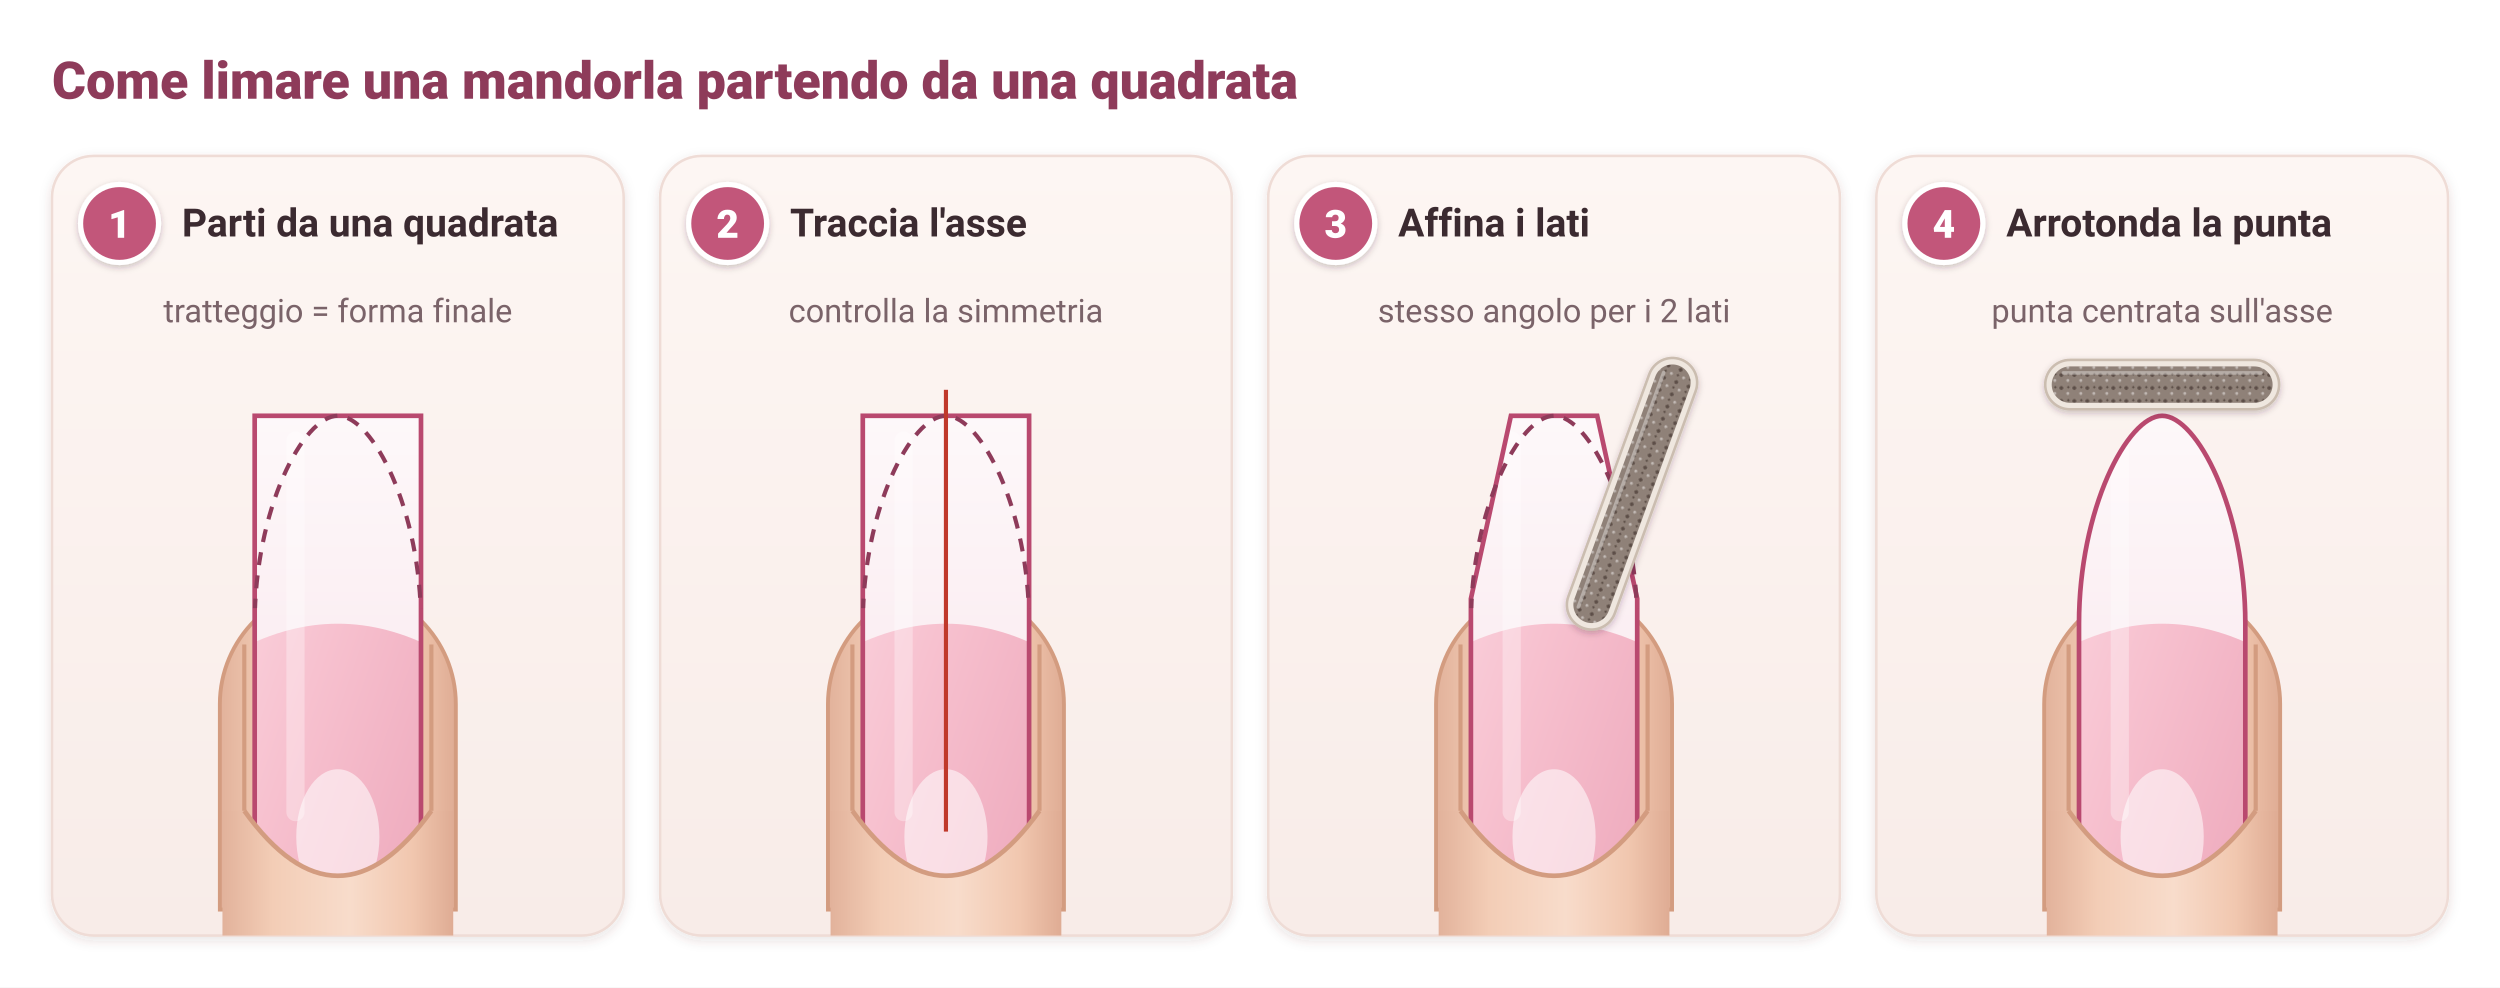
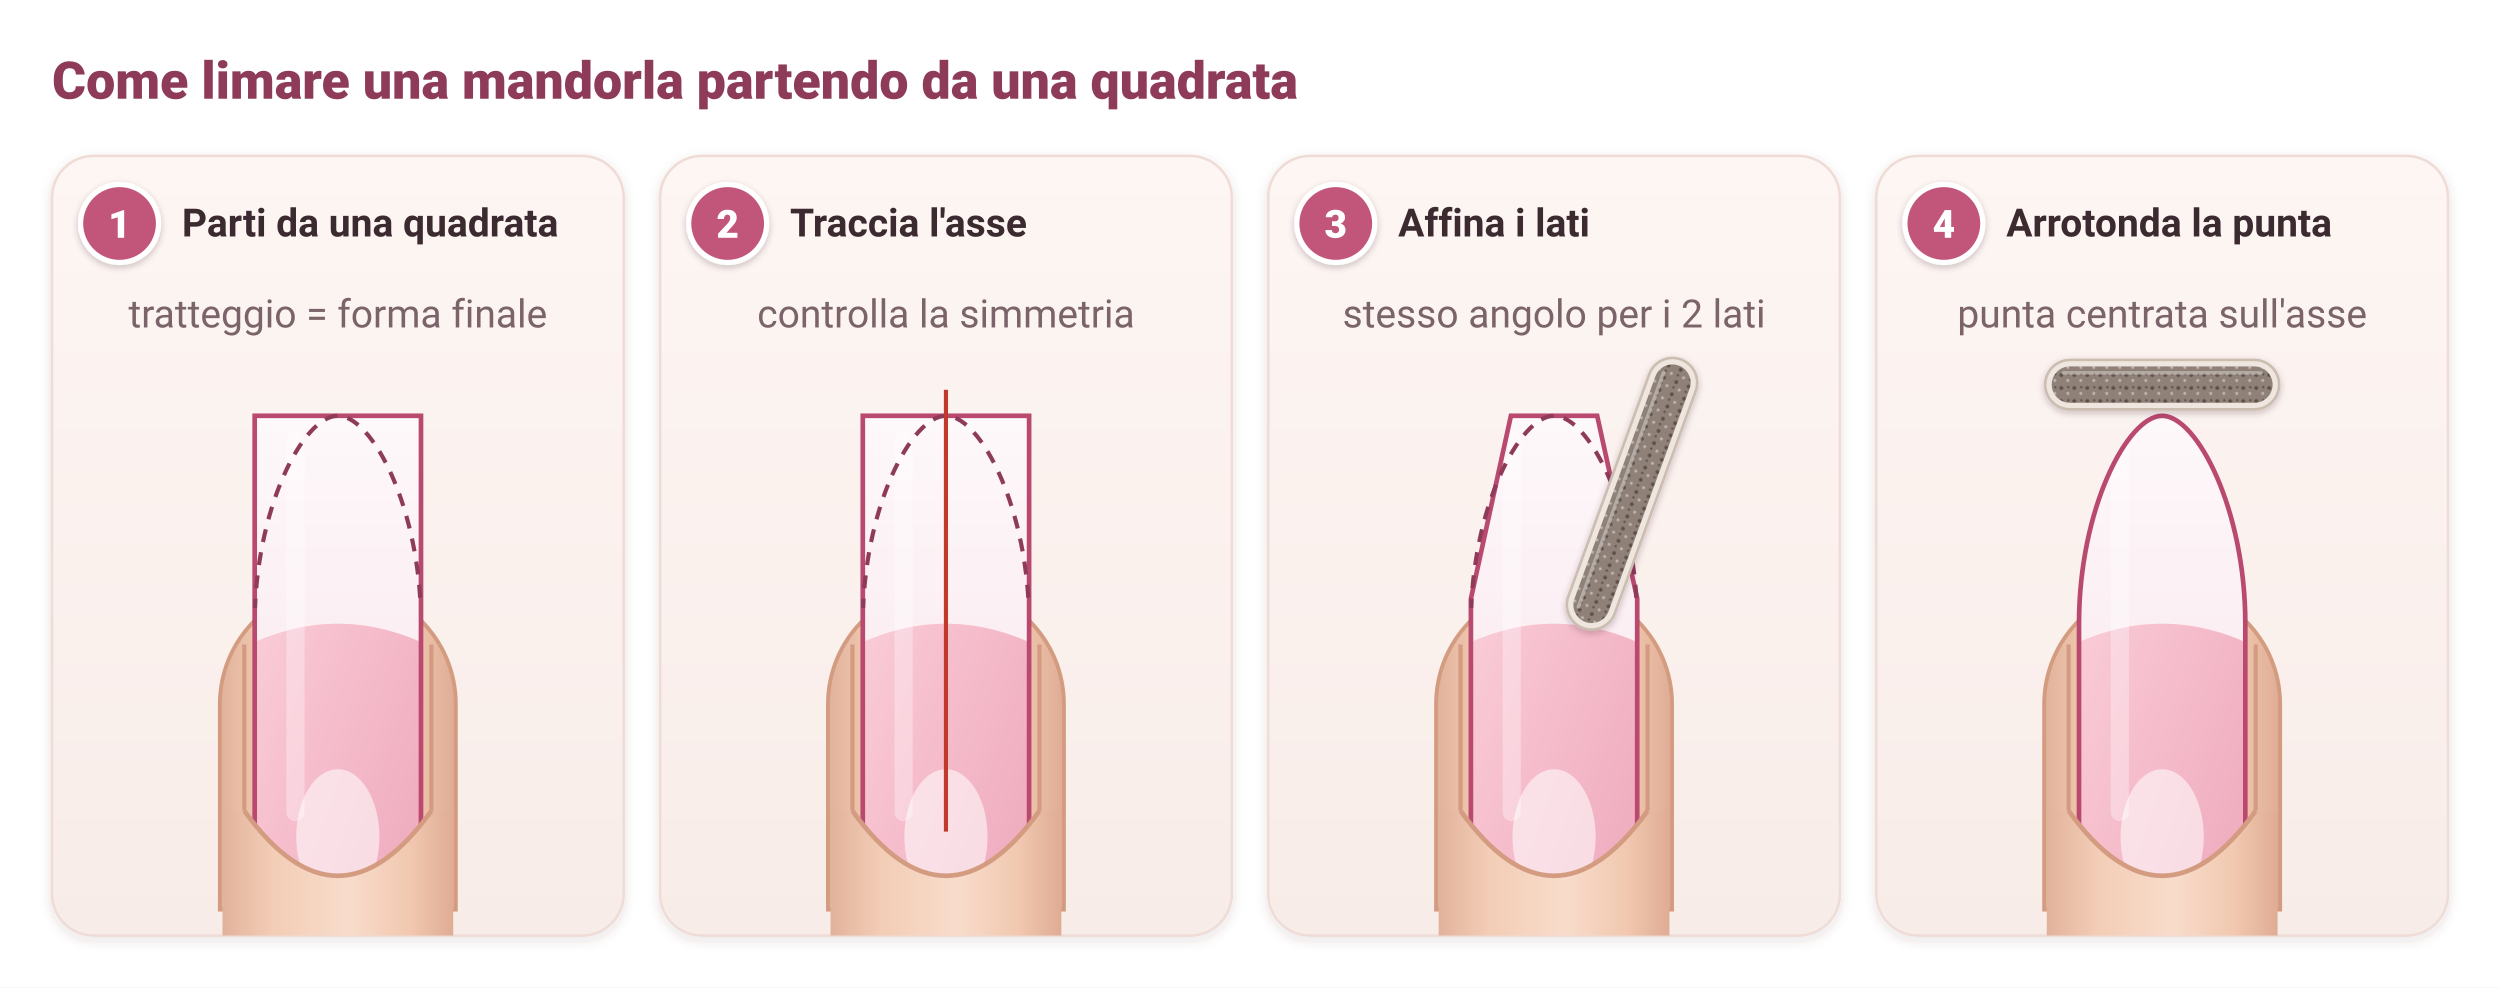
<svg xmlns="http://www.w3.org/2000/svg" viewBox="0 0 962 380" width="962" height="380" font-family="system-ui, -apple-system, 'Segoe UI', Roboto, Arial, sans-serif" role="img">
  <rect width="100%" height="100%" fill="#ffffff" />
  <defs>
    <linearGradient id="nxSkin" x1="0" y1="0" x2="1" y2="0">
      <stop offset="0" stop-color="#e2b29b" />
      <stop offset=".22" stop-color="#f3cdb6" />
      <stop offset=".55" stop-color="#f8dccb" />
      <stop offset=".82" stop-color="#f1c7af" />
      <stop offset="1" stop-color="#dfac94" />
    </linearGradient>
    <linearGradient id="nxNail" x1="0" y1="0" x2="1" y2="1">
      <stop offset="0" stop-color="#fbd6e0" />
      <stop offset=".45" stop-color="#f7c1cf" />
      <stop offset="1" stop-color="#eeaabd" />
    </linearGradient>
    <linearGradient id="nxFree" x1="0" y1="0" x2="0" y2="1">
      <stop offset="0" stop-color="#ffffff" />
      <stop offset="1" stop-color="#fbeef2" />
    </linearGradient>
    <linearGradient id="nxPanel" x1="0" y1="0" x2="0" y2="1">
      <stop offset="0" stop-color="#fdf6f3" />
      <stop offset="1" stop-color="#f8ece8" />
    </linearGradient>
    <filter id="nxSh" x="-5%" y="-5%" width="110%" height="115%">
      <feDropShadow dx="0" dy="1.5" stdDeviation="2.2" flood-color="#5a2a3a" flood-opacity=".13" />
    </filter>
    <filter id="nxShS" x="-20%" y="-20%" width="140%" height="150%">
      <feDropShadow dx="0" dy="1" stdDeviation="1.2" flood-color="#3b2a30" flood-opacity=".25" />
    </filter>
  </defs>
  <defs>
    <marker id="ar" viewBox="0 0 10 10" refX="8" refY="5" markerWidth="7" markerHeight="7" orient="auto-start-reverse">
      <path d="M0,0 L10,5 L0,10 z" fill="#8e3b5a" />
    </marker>
    <marker id="arw" viewBox="0 0 10 10" refX="8" refY="5" markerWidth="7" markerHeight="7" orient="auto-start-reverse">
      <path d="M0,0 L10,5 L0,10 z" fill="#7a6369" />
    </marker>
  </defs>
  <text x="20.0" y="38.0" font-size="20" text-anchor="start" font-weight="800" fill="#8e3b5a">Come limare una mandorla partendo da una quadrata</text>
  <defs>
    <clipPath id="p171">
      <rect x="20" y="60" width="220" height="300" rx="16" />
    </clipPath>
  </defs>
  <rect x="20" y="60" width="220" height="300" rx="16" fill="url(#nxPanel)" stroke="#efdcd6" stroke-width="1" filter="url(#nxSh)" />
  <circle cx="46" cy="86" r="15" fill="#c2577a" stroke="#fff" stroke-width="2" filter="url(#nxShS)" />
  <text x="46.0" y="91.5" font-size="15" text-anchor="middle" font-weight="800" fill="#fff">1</text>
  <text x="70.0" y="91.0" font-size="15" text-anchor="start" font-weight="700" fill="#3b2a30">Parti da una quadrata</text>
  <g clip-path="url(#p171)">
    <path d="M84.6,350.0 L84.6,271.0 A45.4,45.4 0 0 1 175.4,271.0 L175.4,350.0 Z" fill="url(#nxSkin)" stroke="#d39c80" stroke-width="1.5" />
    <defs>
      <clipPath id="c172">
        <path d="M98.0,346.0 L162.0,346.0 L162.0,240.0 L162.0,160.0 L98.0,160.0 L98.0,240.0 Z" />
      </clipPath>
    </defs>
    <path d="M98.0,346.0 L162.0,346.0 L162.0,240.0 L162.0,160.0 L98.0,160.0 L98.0,240.0 Z" fill="url(#nxNail)" />
    <ellipse cx="130.0" cy="322.0" rx="16.0" ry="26.0" fill="#fff" opacity=".55" clip-path="url(#c172)" />
    <path d="M92.0,250.0 Q130.0,230.0 168.0,250.0 L168.0,100.0 L92.0,100.0 Z" fill="url(#nxFree)" clip-path="url(#c172)" />
    <rect x="110.2" y="166.0" width="7.0" height="150.0" rx="3.5" fill="#fff" opacity=".32" clip-path="url(#c172)" />
    <path d="M98.0,346.0 L162.0,346.0 L162.0,240.0 L162.0,160.0 L98.0,160.0 L98.0,240.0 Z" fill="none" stroke="#b9496f" stroke-width="1.8" />
    <path d="M85.6,312.0 L94.0,312.0 Q130.0,362.0 166.0,312.0 L174.4,312.0 L174.4,370.0 L85.6,370.0 Z" fill="url(#nxSkin)" />
    <path d="M94.0,312.0 Q130.0,362.0 166.0,312.0" fill="none" stroke="#d39c80" stroke-width="1.8" />
    <path d="M94.0,312.0 L94.0,248.0" stroke="#d39c80" stroke-width="1.6" />
    <path d="M166.0,312.0 L166.0,248.0" stroke="#d39c80" stroke-width="1.6" />
    <defs>
      <clipPath id="c173">
        <rect x="20" y="60" width="220" height="174" />
      </clipPath>
    </defs>
    <path d="M98.0,346.0 L162.0,346.0 L162.0,240.0 C162.0,196.0 143.4,160.0 130.0,160.0 C116.6,160.0 98.0,196.0 98.0,240.0 L98.0,240.0 Z" fill="none" stroke="#8e3b5a" stroke-width="1.6" stroke-dasharray="5 4" clip-path="url(#c173)" />
-     <text x="130.0" y="124.0" font-size="12.5" text-anchor="middle" font-weight="400" fill="#7a6369">tratteggio = forma finale</text>
+     <text x="130.0" y="126.0" font-size="15" text-anchor="middle" font-weight="400" fill="#7a6369">tratteggio = forma finale</text>
  </g>
  <defs>
    <clipPath id="p174">
      <rect x="254" y="60" width="220" height="300" rx="16" />
    </clipPath>
  </defs>
  <rect x="254" y="60" width="220" height="300" rx="16" fill="url(#nxPanel)" stroke="#efdcd6" stroke-width="1" filter="url(#nxSh)" />
  <circle cx="280" cy="86" r="15" fill="#c2577a" stroke="#fff" stroke-width="2" filter="url(#nxShS)" />
  <text x="280.0" y="91.5" font-size="15" text-anchor="middle" font-weight="800" fill="#fff">2</text>
  <text x="304.0" y="91.0" font-size="15" text-anchor="start" font-weight="700" fill="#3b2a30">Traccia l'asse</text>
  <g clip-path="url(#p174)">
    <path d="M318.6,350.0 L318.6,271.0 A45.4,45.4 0 0 1 409.4,271.0 L409.4,350.0 Z" fill="url(#nxSkin)" stroke="#d39c80" stroke-width="1.5" />
    <defs>
      <clipPath id="c175">
        <path d="M332.0,346.0 L396.0,346.0 L396.0,240.0 L396.0,160.0 L332.0,160.0 L332.0,240.0 Z" />
      </clipPath>
    </defs>
    <path d="M332.0,346.0 L396.0,346.0 L396.0,240.0 L396.0,160.0 L332.0,160.0 L332.0,240.0 Z" fill="url(#nxNail)" />
    <ellipse cx="364.0" cy="322.0" rx="16.0" ry="26.0" fill="#fff" opacity=".55" clip-path="url(#c175)" />
    <path d="M326.0,250.0 Q364.0,230.0 402.0,250.0 L402.0,100.0 L326.0,100.0 Z" fill="url(#nxFree)" clip-path="url(#c175)" />
    <rect x="344.2" y="166.0" width="7.0" height="150.0" rx="3.5" fill="#fff" opacity=".32" clip-path="url(#c175)" />
    <path d="M332.0,346.0 L396.0,346.0 L396.0,240.0 L396.0,160.0 L332.0,160.0 L332.0,240.0 Z" fill="none" stroke="#b9496f" stroke-width="1.8" />
    <path d="M319.6,312.0 L328.0,312.0 Q364.0,362.0 400.0,312.0 L408.4,312.0 L408.4,370.0 L319.6,370.0 Z" fill="url(#nxSkin)" />
    <path d="M328.0,312.0 Q364.0,362.0 400.0,312.0" fill="none" stroke="#d39c80" stroke-width="1.8" />
    <path d="M328.0,312.0 L328.0,248.0" stroke="#d39c80" stroke-width="1.6" />
    <path d="M400.0,312.0 L400.0,248.0" stroke="#d39c80" stroke-width="1.6" />
    <defs>
      <clipPath id="c176">
        <rect x="254" y="60" width="220" height="174" />
      </clipPath>
    </defs>
    <path d="M332.0,346.0 L396.0,346.0 L396.0,240.0 C396.0,196.0 377.4,160.0 364.0,160.0 C350.6,160.0 332.0,196.0 332.0,240.0 L332.0,240.0 Z" fill="none" stroke="#8e3b5a" stroke-width="1.6" stroke-dasharray="5 4" clip-path="url(#c176)" />
    <line x1="364" y1="150" x2="364" y2="320" stroke="#c0392b" stroke-width="1.6" />
-     <text x="364.0" y="124.0" font-size="12.5" text-anchor="middle" font-weight="400" fill="#7a6369">controlla la simmetria</text>
+     <text x="364.0" y="126.0" font-size="15" text-anchor="middle" font-weight="400" fill="#7a6369">controlla la simmetria</text>
  </g>
  <defs>
    <clipPath id="p177">
      <rect x="488" y="60" width="220" height="300" rx="16" />
    </clipPath>
  </defs>
  <rect x="488" y="60" width="220" height="300" rx="16" fill="url(#nxPanel)" stroke="#efdcd6" stroke-width="1" filter="url(#nxSh)" />
  <circle cx="514" cy="86" r="15" fill="#c2577a" stroke="#fff" stroke-width="2" filter="url(#nxShS)" />
  <text x="514.0" y="91.5" font-size="15" text-anchor="middle" font-weight="800" fill="#fff">3</text>
  <text x="538.0" y="91.0" font-size="15" text-anchor="start" font-weight="700" fill="#3b2a30">Affina i lati</text>
  <g clip-path="url(#p177)">
    <path d="M552.6,350.0 L552.6,271.0 A45.4,45.4 0 0 1 643.4,271.0 L643.4,350.0 Z" fill="url(#nxSkin)" stroke="#d39c80" stroke-width="1.5" />
    <defs>
      <clipPath id="c178">
        <path d="M566.0,346.0 L630.0,346.0 L630.0,240.0 L630.0,230.4 L614.6,160.0 L581.4,160.0 L566.0,230.4 L566.0,240.0 Z" />
      </clipPath>
    </defs>
    <path d="M566.0,346.0 L630.0,346.0 L630.0,240.0 L630.0,230.4 L614.6,160.0 L581.4,160.0 L566.0,230.4 L566.0,240.0 Z" fill="url(#nxNail)" />
    <ellipse cx="598.0" cy="322.0" rx="16.0" ry="26.0" fill="#fff" opacity=".55" clip-path="url(#c178)" />
    <path d="M560.0,250.0 Q598.0,230.0 636.0,250.0 L636.0,100.0 L560.0,100.0 Z" fill="url(#nxFree)" clip-path="url(#c178)" />
    <rect x="578.2" y="166.0" width="7.0" height="150.0" rx="3.5" fill="#fff" opacity=".32" clip-path="url(#c178)" />
    <path d="M566.0,346.0 L630.0,346.0 L630.0,240.0 L630.0,230.4 L614.6,160.0 L581.4,160.0 L566.0,230.4 L566.0,240.0 Z" fill="none" stroke="#b9496f" stroke-width="1.8" />
    <path d="M553.6,312.0 L562.0,312.0 Q598.0,362.0 634.0,312.0 L642.4,312.0 L642.4,370.0 L553.6,370.0 Z" fill="url(#nxSkin)" />
    <path d="M562.0,312.0 Q598.0,362.0 634.0,312.0" fill="none" stroke="#d39c80" stroke-width="1.8" />
    <path d="M562.0,312.0 L562.0,248.0" stroke="#d39c80" stroke-width="1.6" />
    <path d="M634.0,312.0 L634.0,248.0" stroke="#d39c80" stroke-width="1.6" />
    <defs>
      <clipPath id="c179">
        <rect x="488" y="60" width="220" height="174" />
      </clipPath>
    </defs>
    <path d="M566.0,346.0 L630.0,346.0 L630.0,240.0 C630.0,196.0 611.4,160.0 598.0,160.0 C584.6,160.0 566.0,196.0 566.0,240.0 L566.0,240.0 Z" fill="none" stroke="#8e3b5a" stroke-width="1.6" stroke-dasharray="5 4" clip-path="url(#c179)" />
    <g filter="url(#nxShS)">
      <g transform="translate(628.0,190.0) rotate(-70.0)">
        <defs>
          <pattern id="gr180" width="5" height="5" patternUnits="userSpaceOnUse">
            <rect width="5" height="5" fill="#8f8178" />
            <circle cx="1.2" cy="1.3" r=".75" fill="#5e5049" />
            <circle cx="3.7" cy="3.4" r=".6" fill="#fff" opacity=".4" />
            <circle cx="3.9" cy="1" r=".45" fill="#5e5049" />
          </pattern>
        </defs>
        <rect x="-55.0" y="-9.5" width="110.0" height="19.0" rx="9.5" fill="#efe7df" stroke="#cbbdb0" stroke-width="1" />
        <rect x="-52.5" y="-7.0" width="105.0" height="14.0" rx="7.0" fill="url(#gr180)" />
        <line x1="-48.0" y1="-4.5" x2="48.0" y2="-4.5" stroke="#fff" stroke-width="1.4" opacity=".35" stroke-linecap="round" />
      </g>
    </g>
-     <text x="598.0" y="124.0" font-size="12.5" text-anchor="middle" font-weight="400" fill="#7a6369">stesso angolo per i 2 lati</text>
+     <text x="598.0" y="126.0" font-size="15" text-anchor="middle" font-weight="400" fill="#7a6369">stesso angolo per i 2 lati</text>
  </g>
  <defs>
    <clipPath id="p181">
      <rect x="722" y="60" width="220" height="300" rx="16" />
    </clipPath>
  </defs>
  <rect x="722" y="60" width="220" height="300" rx="16" fill="url(#nxPanel)" stroke="#efdcd6" stroke-width="1" filter="url(#nxSh)" />
  <circle cx="748" cy="86" r="15" fill="#c2577a" stroke="#fff" stroke-width="2" filter="url(#nxShS)" />
  <text x="748.0" y="91.5" font-size="15" text-anchor="middle" font-weight="800" fill="#fff">4</text>
  <text x="772.0" y="91.0" font-size="15" text-anchor="start" font-weight="700" fill="#3b2a30">Arrotonda la punta</text>
  <g clip-path="url(#p181)">
    <path d="M786.6,350.0 L786.6,271.0 A45.4,45.4 0 0 1 877.4,271.0 L877.4,350.0 Z" fill="url(#nxSkin)" stroke="#d39c80" stroke-width="1.5" />
    <defs>
      <clipPath id="c182">
        <path d="M800.0,346.0 L864.0,346.0 L864.0,240.0 C864.0,196.0 845.4,160.0 832.0,160.0 C818.6,160.0 800.0,196.0 800.0,240.0 L800.0,240.0 Z" />
      </clipPath>
    </defs>
    <path d="M800.0,346.0 L864.0,346.0 L864.0,240.0 C864.0,196.0 845.4,160.0 832.0,160.0 C818.6,160.0 800.0,196.0 800.0,240.0 L800.0,240.0 Z" fill="url(#nxNail)" />
    <ellipse cx="832.0" cy="322.0" rx="16.0" ry="26.0" fill="#fff" opacity=".55" clip-path="url(#c182)" />
    <path d="M794.0,250.0 Q832.0,230.0 870.0,250.0 L870.0,100.0 L794.0,100.0 Z" fill="url(#nxFree)" clip-path="url(#c182)" />
    <rect x="812.2" y="166.0" width="7.0" height="150.0" rx="3.5" fill="#fff" opacity=".32" clip-path="url(#c182)" />
    <path d="M800.0,346.0 L864.0,346.0 L864.0,240.0 C864.0,196.0 845.4,160.0 832.0,160.0 C818.6,160.0 800.0,196.0 800.0,240.0 L800.0,240.0 Z" fill="none" stroke="#b9496f" stroke-width="1.8" />
    <path d="M787.6,312.0 L796.0,312.0 Q832.0,362.0 868.0,312.0 L876.4,312.0 L876.4,370.0 L787.6,370.0 Z" fill="url(#nxSkin)" />
    <path d="M796.0,312.0 Q832.0,362.0 868.0,312.0" fill="none" stroke="#d39c80" stroke-width="1.8" />
    <path d="M796.0,312.0 L796.0,248.0" stroke="#d39c80" stroke-width="1.6" />
    <path d="M868.0,312.0 L868.0,248.0" stroke="#d39c80" stroke-width="1.6" />
    <g filter="url(#nxShS)">
      <g transform="translate(832.0,148.0) rotate(0.0)">
        <defs>
          <pattern id="gr183" width="5" height="5" patternUnits="userSpaceOnUse">
            <rect width="5" height="5" fill="#8f8178" />
            <circle cx="1.2" cy="1.3" r=".75" fill="#5e5049" />
            <circle cx="3.7" cy="3.4" r=".6" fill="#fff" opacity=".4" />
            <circle cx="3.9" cy="1" r=".45" fill="#5e5049" />
          </pattern>
        </defs>
        <rect x="-45.0" y="-9.5" width="90.0" height="19.0" rx="9.5" fill="#efe7df" stroke="#cbbdb0" stroke-width="1" />
        <rect x="-42.5" y="-7.0" width="85.0" height="14.0" rx="7.0" fill="url(#gr183)" />
        <line x1="-38.0" y1="-4.5" x2="38.0" y2="-4.5" stroke="#fff" stroke-width="1.4" opacity=".35" stroke-linecap="round" />
      </g>
    </g>
-     <text x="832.0" y="124.0" font-size="12.5" text-anchor="middle" font-weight="400" fill="#7a6369">punta centrata sull'asse</text>
+     <text x="832.0" y="126.0" font-size="15" text-anchor="middle" font-weight="400" fill="#7a6369">punta centrata sull'asse</text>
  </g>
</svg>
